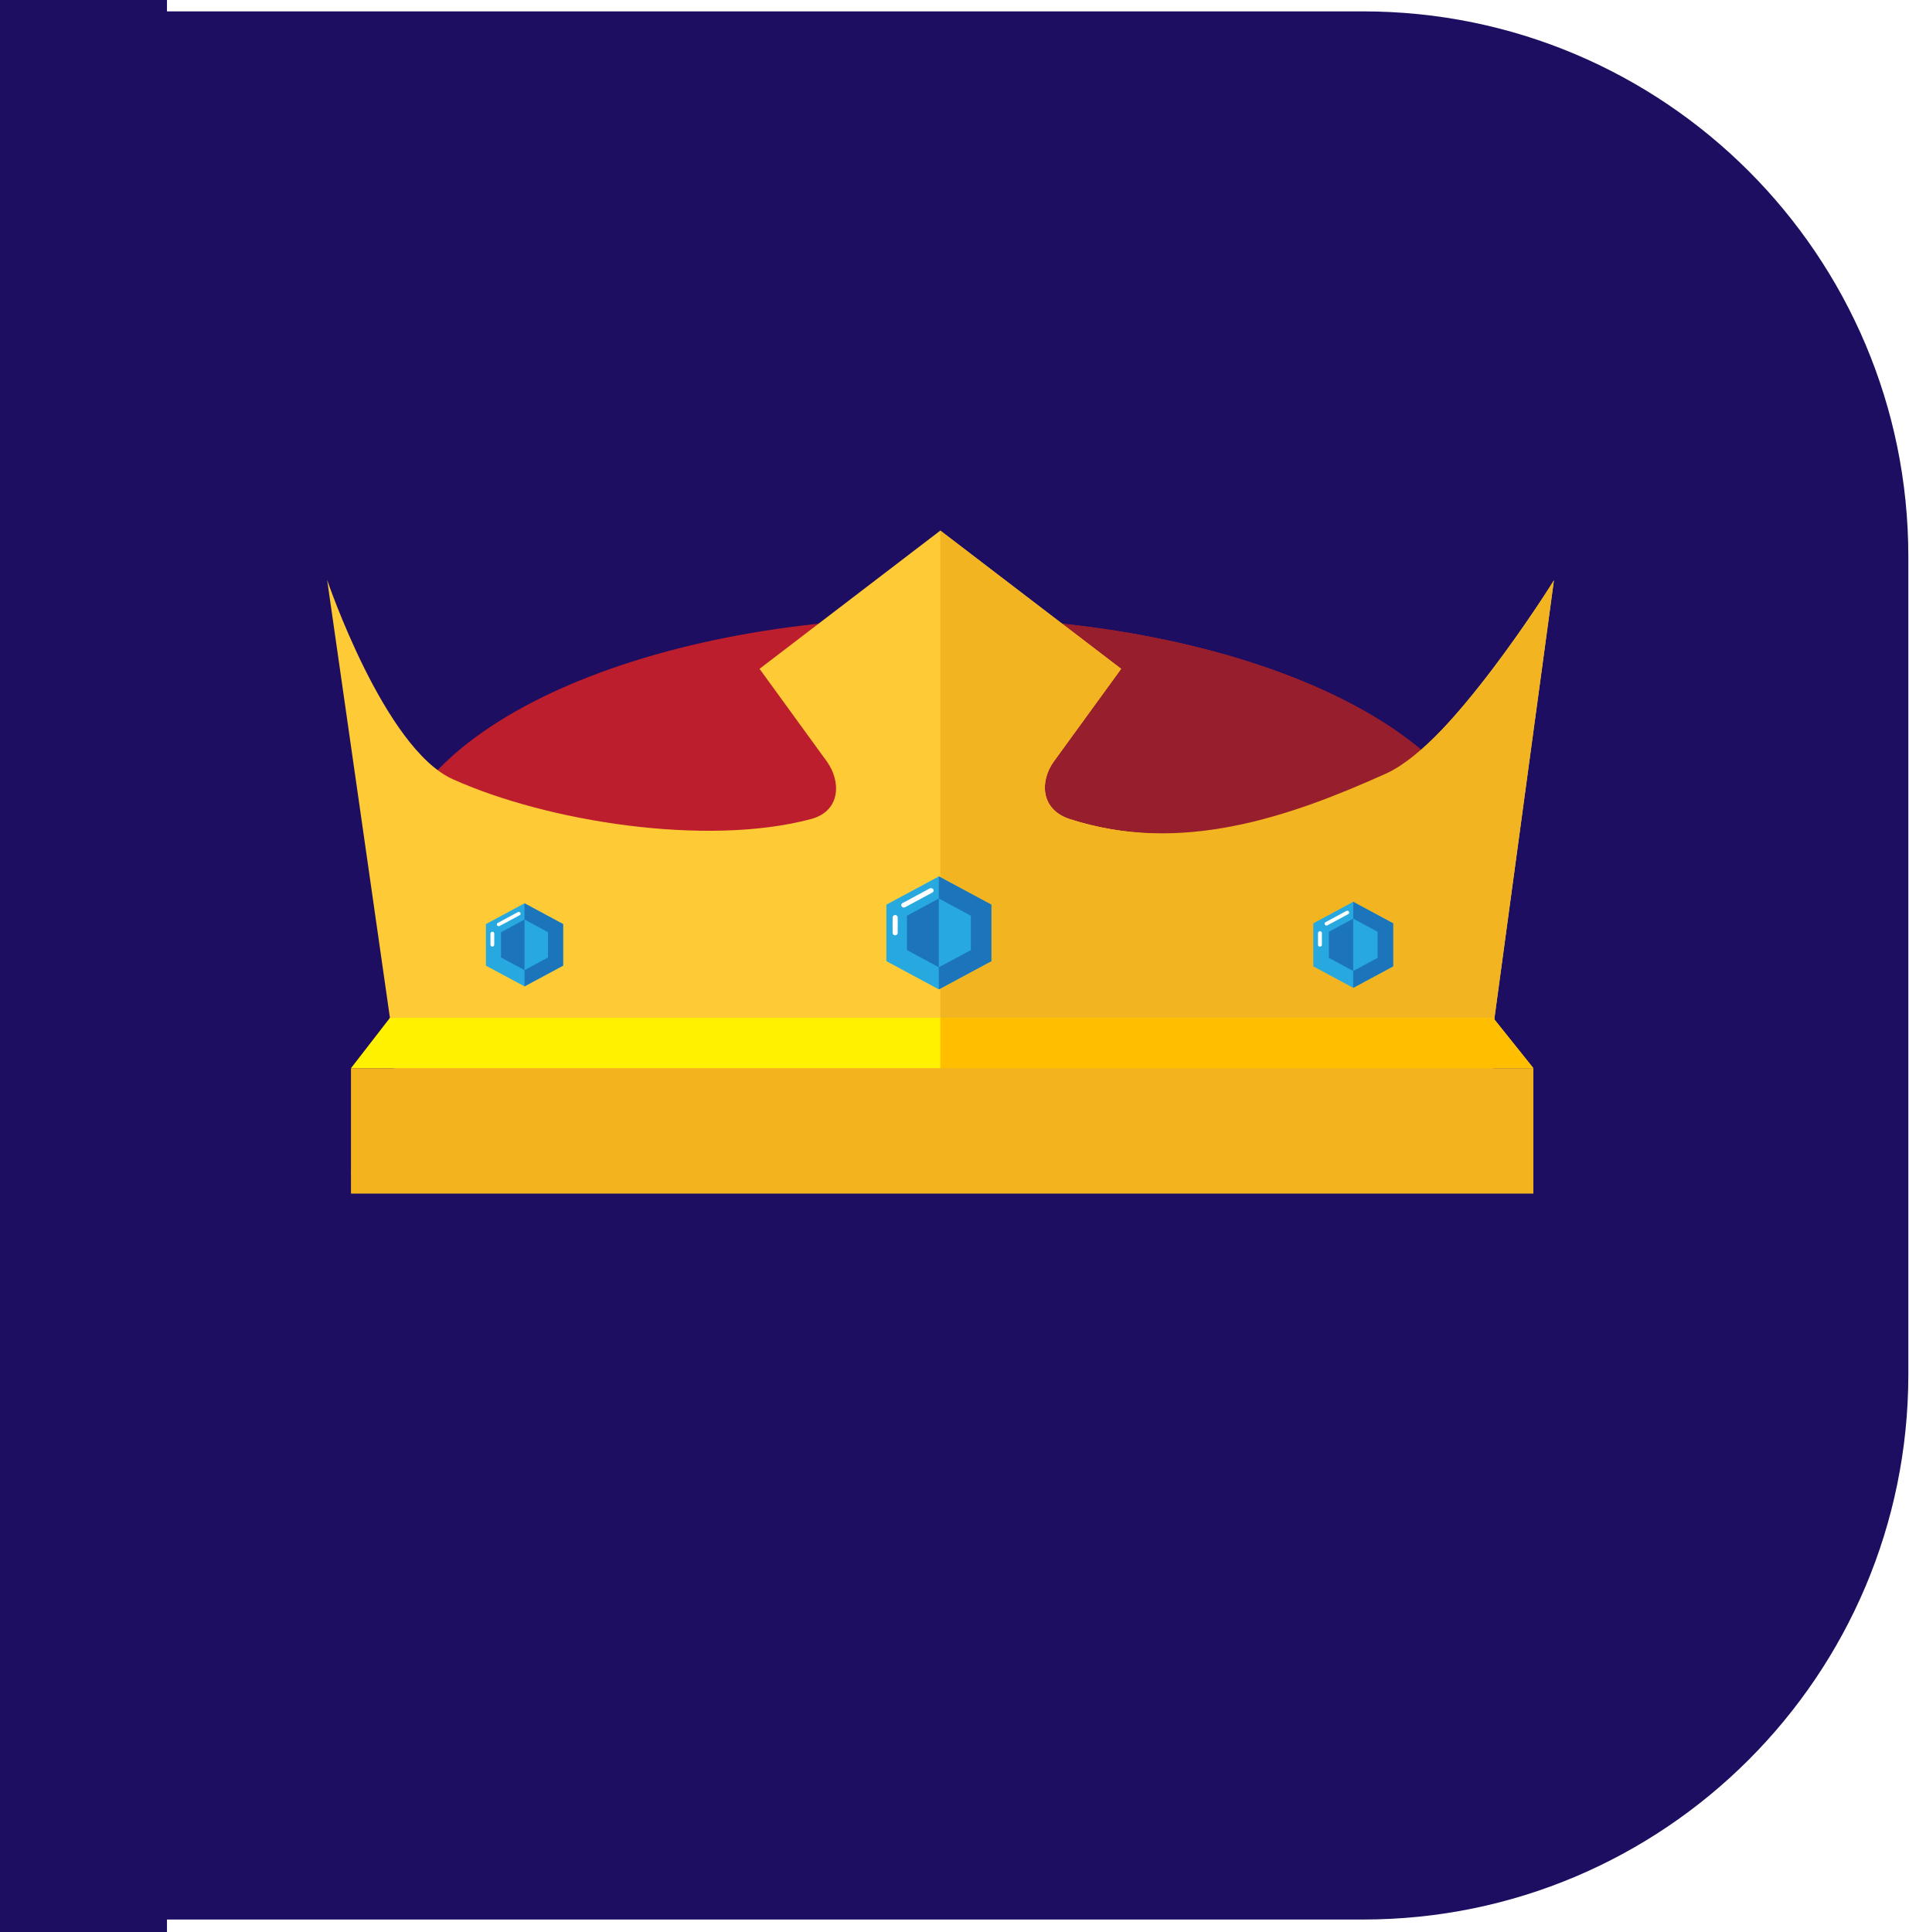
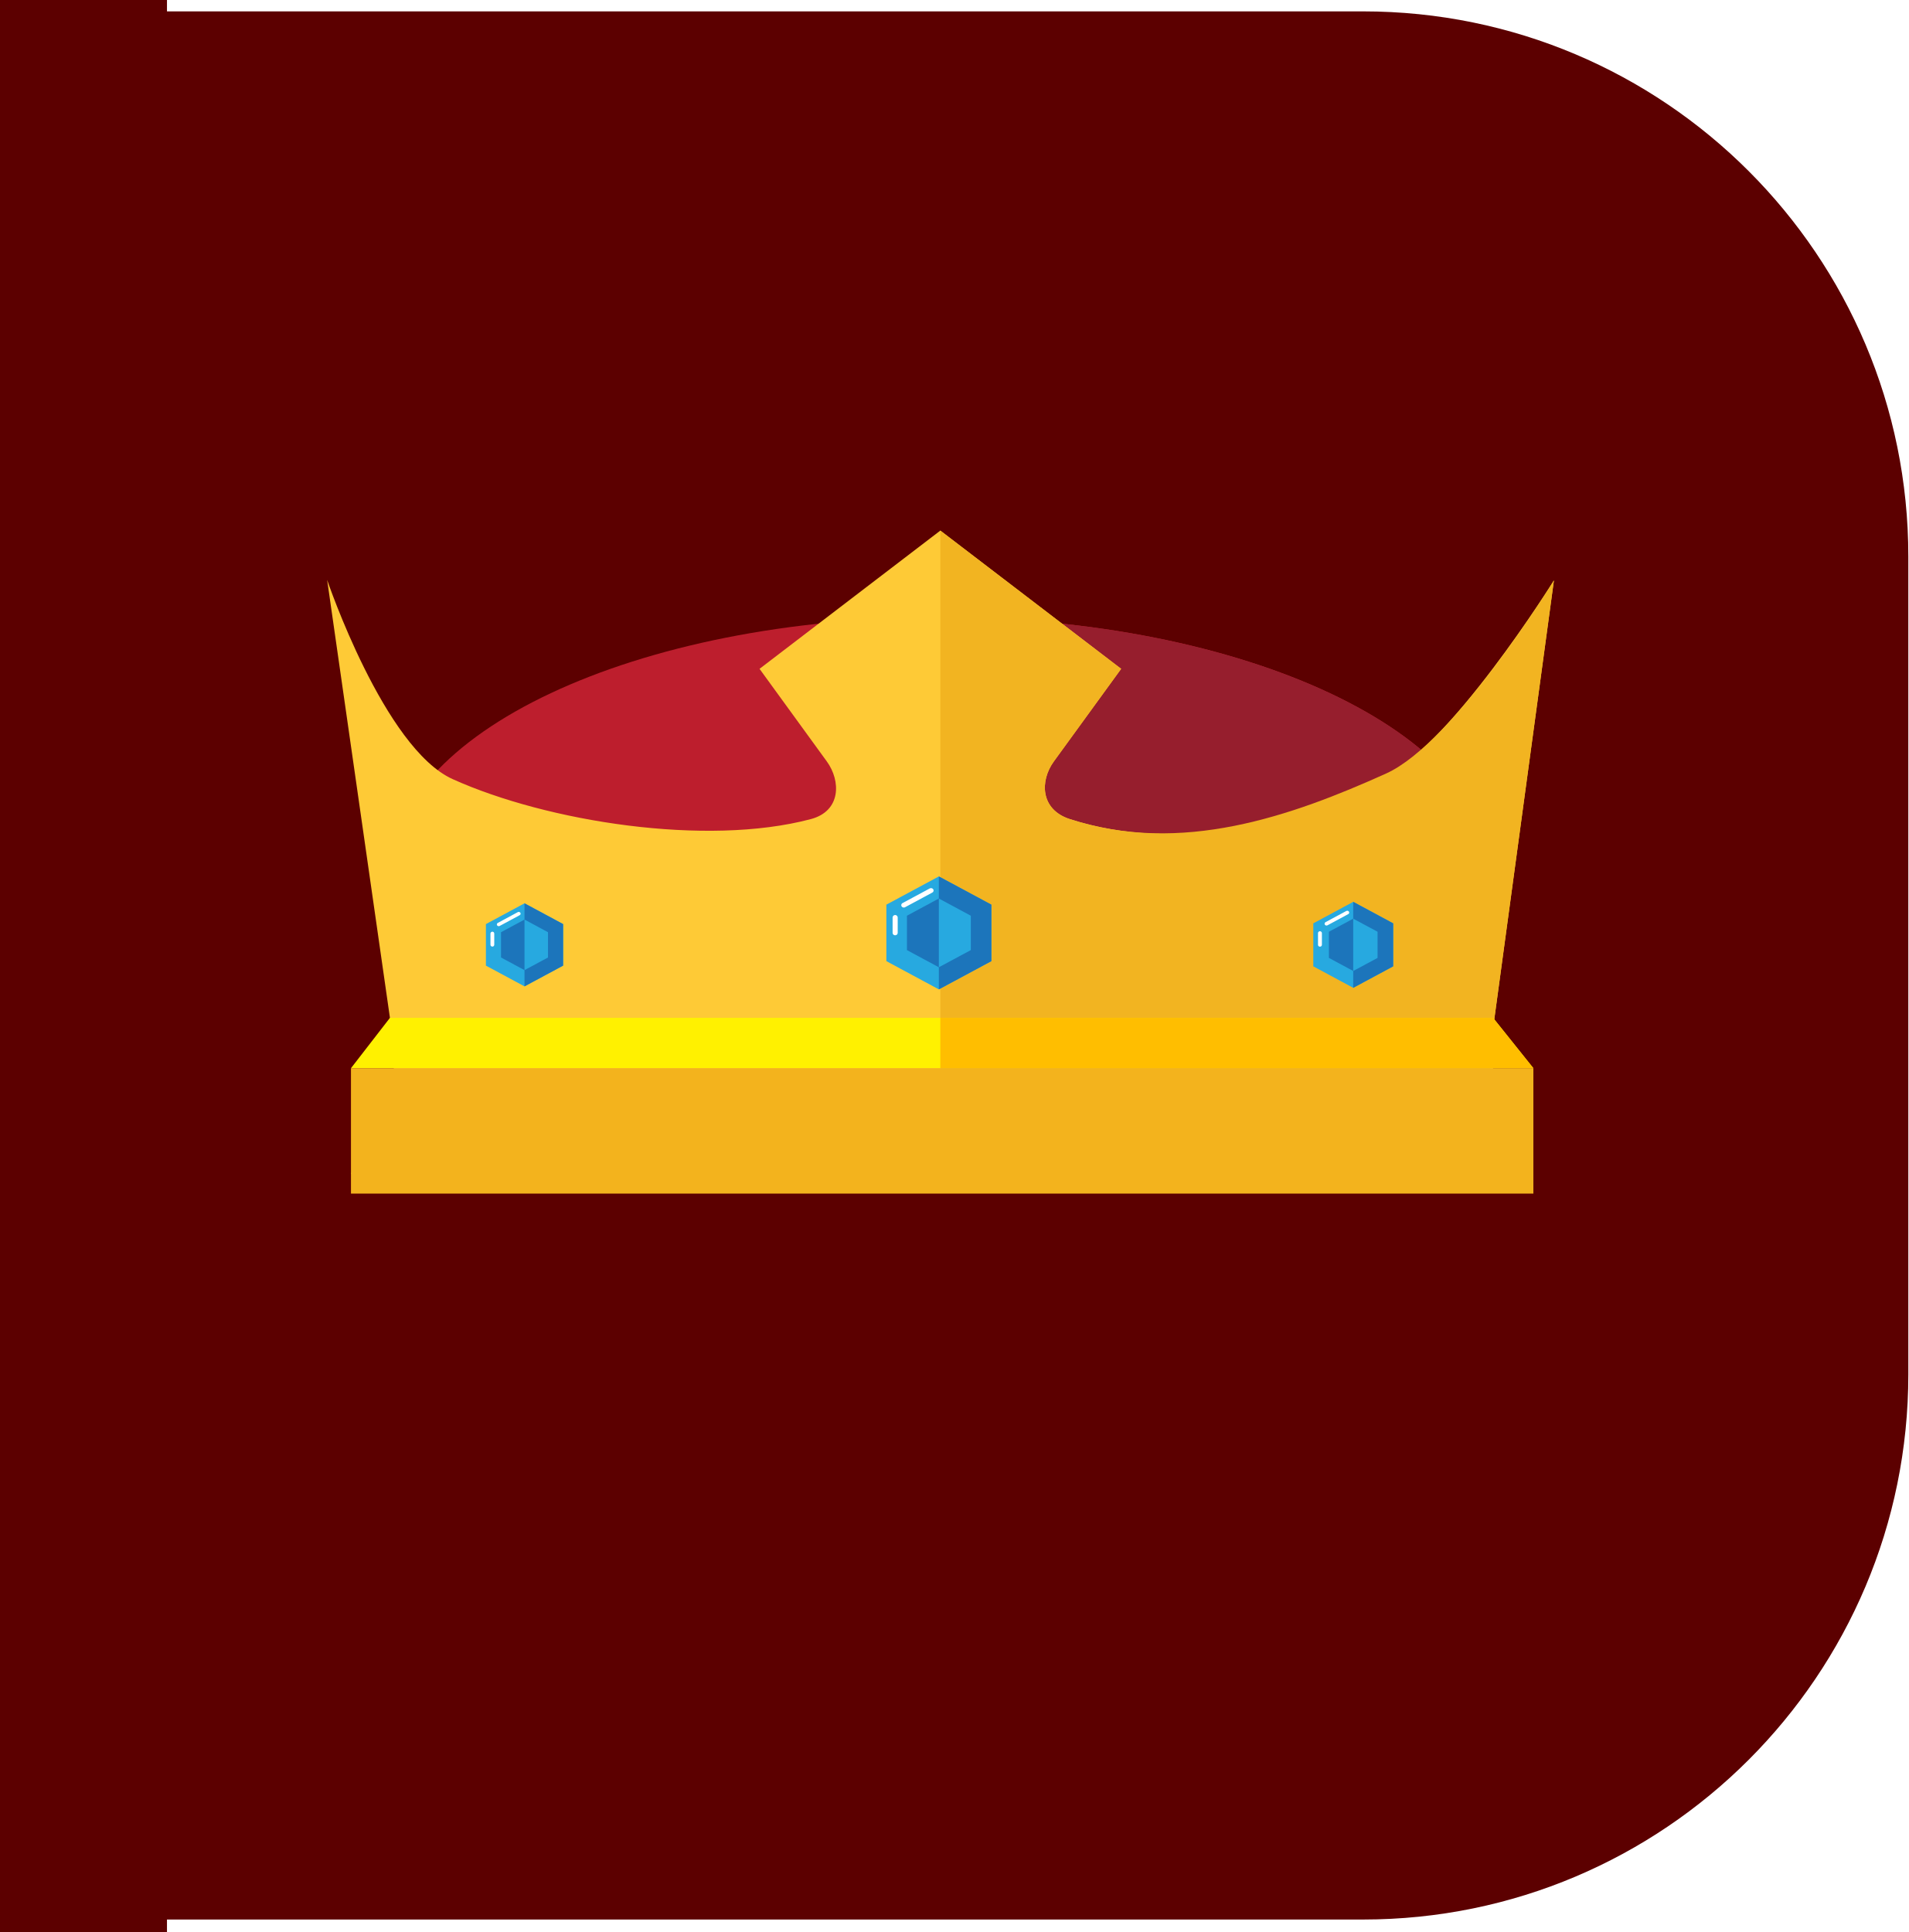
<svg xmlns="http://www.w3.org/2000/svg" width="80" height="81" viewBox="0 0 80 81" fill="none">
  <rect width="80" height="81" fill="#E4E4E4" />
  <rect width="1400" height="2060" transform="translate(-210 -690.523)" fill="white" />
-   <path d="M0 0.477H57.143C69.766 0.477 80 10.71 80 23.334V57.619C80 70.243 69.766 80.477 57.143 80.477H0V0.477Z" fill="#1E0E62" />
+   <path d="M0 0.477H57.143C69.766 0.477 80 10.71 80 23.334V57.619C80 70.243 69.766 80.477 57.143 80.477H0V0.477Z" fill="#5c0000" />
  <g clip-path="url(#clip0_1762_2495)">
    <path d="M39.42 47.606C52.178 47.606 62.52 42.743 62.52 36.744C62.52 30.745 52.178 25.882 39.42 25.882C26.663 25.882 16.32 30.745 16.32 36.744C16.32 42.743 26.663 47.606 39.42 47.606Z" fill="#BD1E2D" />
    <path d="M62.52 36.744C62.52 30.745 52.178 25.882 39.42 25.882V47.606C52.178 47.606 62.52 42.743 62.52 36.744Z" fill="#961E2D" />
    <path d="M44.848 34.341C43.607 33.944 43.588 32.737 44.179 31.923L47 28.041L39.42 22.245L31.841 28.041L34.661 31.923C35.253 32.737 35.266 34.003 33.992 34.341C29.601 35.508 22.93 34.448 18.978 32.666C16.102 31.369 13.714 24.312 13.714 24.312L16.614 44.538L14.713 49.217L63.993 49.187L62.52 44.559H62.395L65.143 24.332C65.143 24.332 60.745 31.393 57.868 32.69C53.916 34.472 49.372 35.787 44.848 34.341Z" fill="#FECA36" />
    <path d="M44.848 34.341C43.611 33.938 43.588 32.737 44.179 31.923L47 28.041L39.42 22.245V49.217H64.004L62.395 44.559L65.143 24.332C65.143 24.332 60.984 31.133 58.108 32.43C54.155 34.212 49.518 35.861 44.848 34.341Z" fill="#F2B421" />
    <path d="M64.282 44.785H14.713L16.347 42.674H62.593L64.282 44.785Z" fill="#FFF100" />
    <path d="M64.282 44.785H39.42V42.674H62.593L64.282 44.785Z" fill="#FFBE00" />
    <path d="M39.358 36.745L37.158 37.928V40.296L39.358 41.48L41.559 40.296V37.928L39.358 36.745Z" fill="#27A9E0" />
    <path d="M38.02 39.833V38.392L39.358 37.671L40.698 38.392V39.833L39.358 40.553L38.02 39.833Z" fill="#1C75BB" />
    <path d="M39.358 36.745V41.48L41.559 40.296V37.928L39.358 36.745Z" fill="#1C75BB" />
    <path d="M39.358 37.671V40.553L40.698 39.833V38.392L39.358 37.671Z" fill="#27A9E0" />
    <path d="M37.889 38.049C37.87 38.05 37.852 38.045 37.836 38.036C37.819 38.028 37.806 38.015 37.796 37.999C37.789 37.988 37.784 37.975 37.782 37.962C37.78 37.949 37.781 37.935 37.785 37.922C37.789 37.909 37.795 37.898 37.804 37.887C37.812 37.877 37.823 37.868 37.835 37.863L38.976 37.248C39.001 37.235 39.03 37.231 39.057 37.238C39.084 37.245 39.108 37.261 39.123 37.285C39.13 37.296 39.135 37.309 39.136 37.322C39.138 37.335 39.137 37.349 39.134 37.362C39.13 37.374 39.123 37.386 39.115 37.397C39.106 37.407 39.096 37.415 39.084 37.421L37.942 38.036C37.926 38.045 37.907 38.049 37.889 38.049V38.049Z" fill="white" />
    <path d="M37.526 39.212C37.498 39.213 37.472 39.203 37.452 39.185C37.431 39.166 37.42 39.14 37.419 39.112V38.462C37.421 38.435 37.433 38.41 37.453 38.391C37.473 38.373 37.499 38.362 37.526 38.362C37.553 38.362 37.58 38.373 37.599 38.391C37.619 38.41 37.632 38.435 37.633 38.462V39.112C37.633 39.14 37.621 39.166 37.6 39.185C37.58 39.203 37.554 39.213 37.526 39.212V39.212Z" fill="white" />
    <path d="M56.729 37.81L55.055 38.712V40.514L56.729 41.415L58.404 40.514V38.712L56.729 37.81Z" fill="#27A9E0" />
    <path d="M55.71 40.161V39.064L56.729 38.516L57.749 39.064V40.161L56.729 40.709L55.71 40.161Z" fill="#1C75BB" />
    <path d="M56.729 37.81V41.415L58.404 40.514V38.712L56.729 37.81Z" fill="#1C75BB" />
    <path d="M56.729 38.516V40.709L57.749 40.161V39.064L56.729 38.516Z" fill="#27A9E0" />
    <path d="M55.61 38.803C55.596 38.804 55.582 38.8 55.57 38.794C55.558 38.787 55.547 38.777 55.539 38.765C55.534 38.757 55.531 38.747 55.529 38.737C55.528 38.727 55.529 38.717 55.532 38.707C55.534 38.697 55.539 38.688 55.546 38.68C55.552 38.672 55.56 38.666 55.569 38.661L56.438 38.194C56.457 38.183 56.479 38.181 56.5 38.186C56.52 38.191 56.538 38.204 56.55 38.221C56.555 38.23 56.559 38.24 56.56 38.25C56.562 38.26 56.561 38.27 56.558 38.28C56.555 38.29 56.55 38.299 56.544 38.307C56.537 38.315 56.529 38.321 56.52 38.325L55.651 38.793C55.639 38.8 55.625 38.803 55.61 38.803Z" fill="white" />
    <path d="M55.334 39.689C55.313 39.69 55.293 39.682 55.278 39.668C55.262 39.654 55.253 39.634 55.253 39.613V39.118C55.254 39.097 55.263 39.078 55.279 39.064C55.294 39.05 55.314 39.042 55.334 39.042C55.355 39.042 55.375 39.05 55.39 39.064C55.405 39.078 55.415 39.097 55.416 39.118V39.613C55.415 39.634 55.406 39.654 55.391 39.668C55.376 39.682 55.355 39.69 55.334 39.689V39.689Z" fill="white" />
    <path d="M21.988 37.872L20.37 38.743V40.484L21.988 41.354L23.606 40.484V38.743L21.988 37.872Z" fill="#27A9E0" />
    <path d="M21.003 40.143V39.084L21.988 38.553L22.973 39.084V40.143L21.988 40.673L21.003 40.143Z" fill="#1C75BB" />
    <path d="M21.988 37.872V41.354L23.607 40.484V38.743L21.988 37.872Z" fill="#1C75BB" />
    <path d="M21.988 38.553V40.673L22.973 40.143V39.084L21.988 38.553Z" fill="#27A9E0" />
    <path d="M20.907 38.831C20.894 38.831 20.88 38.828 20.868 38.822C20.856 38.815 20.846 38.806 20.839 38.794C20.834 38.786 20.83 38.777 20.829 38.767C20.828 38.757 20.828 38.747 20.831 38.738C20.834 38.728 20.838 38.72 20.845 38.712C20.851 38.705 20.859 38.698 20.868 38.694L21.707 38.242C21.725 38.232 21.746 38.229 21.766 38.234C21.786 38.239 21.804 38.252 21.815 38.269C21.82 38.277 21.823 38.287 21.825 38.296C21.826 38.306 21.825 38.316 21.823 38.326C21.82 38.335 21.815 38.344 21.809 38.351C21.803 38.359 21.795 38.365 21.786 38.37L20.947 38.821C20.934 38.828 20.921 38.831 20.907 38.831V38.831Z" fill="white" />
    <path d="M20.64 39.686C20.62 39.687 20.601 39.679 20.586 39.666C20.571 39.652 20.562 39.633 20.561 39.613V39.135C20.563 39.115 20.572 39.096 20.587 39.082C20.601 39.069 20.62 39.061 20.64 39.061C20.66 39.061 20.68 39.069 20.695 39.082C20.709 39.096 20.718 39.115 20.72 39.135V39.613C20.719 39.633 20.71 39.652 20.695 39.666C20.68 39.68 20.661 39.687 20.64 39.686Z" fill="white" />
    <path d="M64.281 44.785H14.713V50.042H64.281V44.785Z" fill="#F3B31D" />
  </g>
-   <rect y="-461" width="7" height="1625" fill="#1E0E62" />
+   <rect y="-461" width="7" height="1625" fill="#5c0000" />
  <defs>
    <clipPath id="clip0_1762_2495">
      <rect width="51.429" height="28.571" fill="white" transform="translate(13.7144 21.8579)" />
    </clipPath>
  </defs>
</svg>
